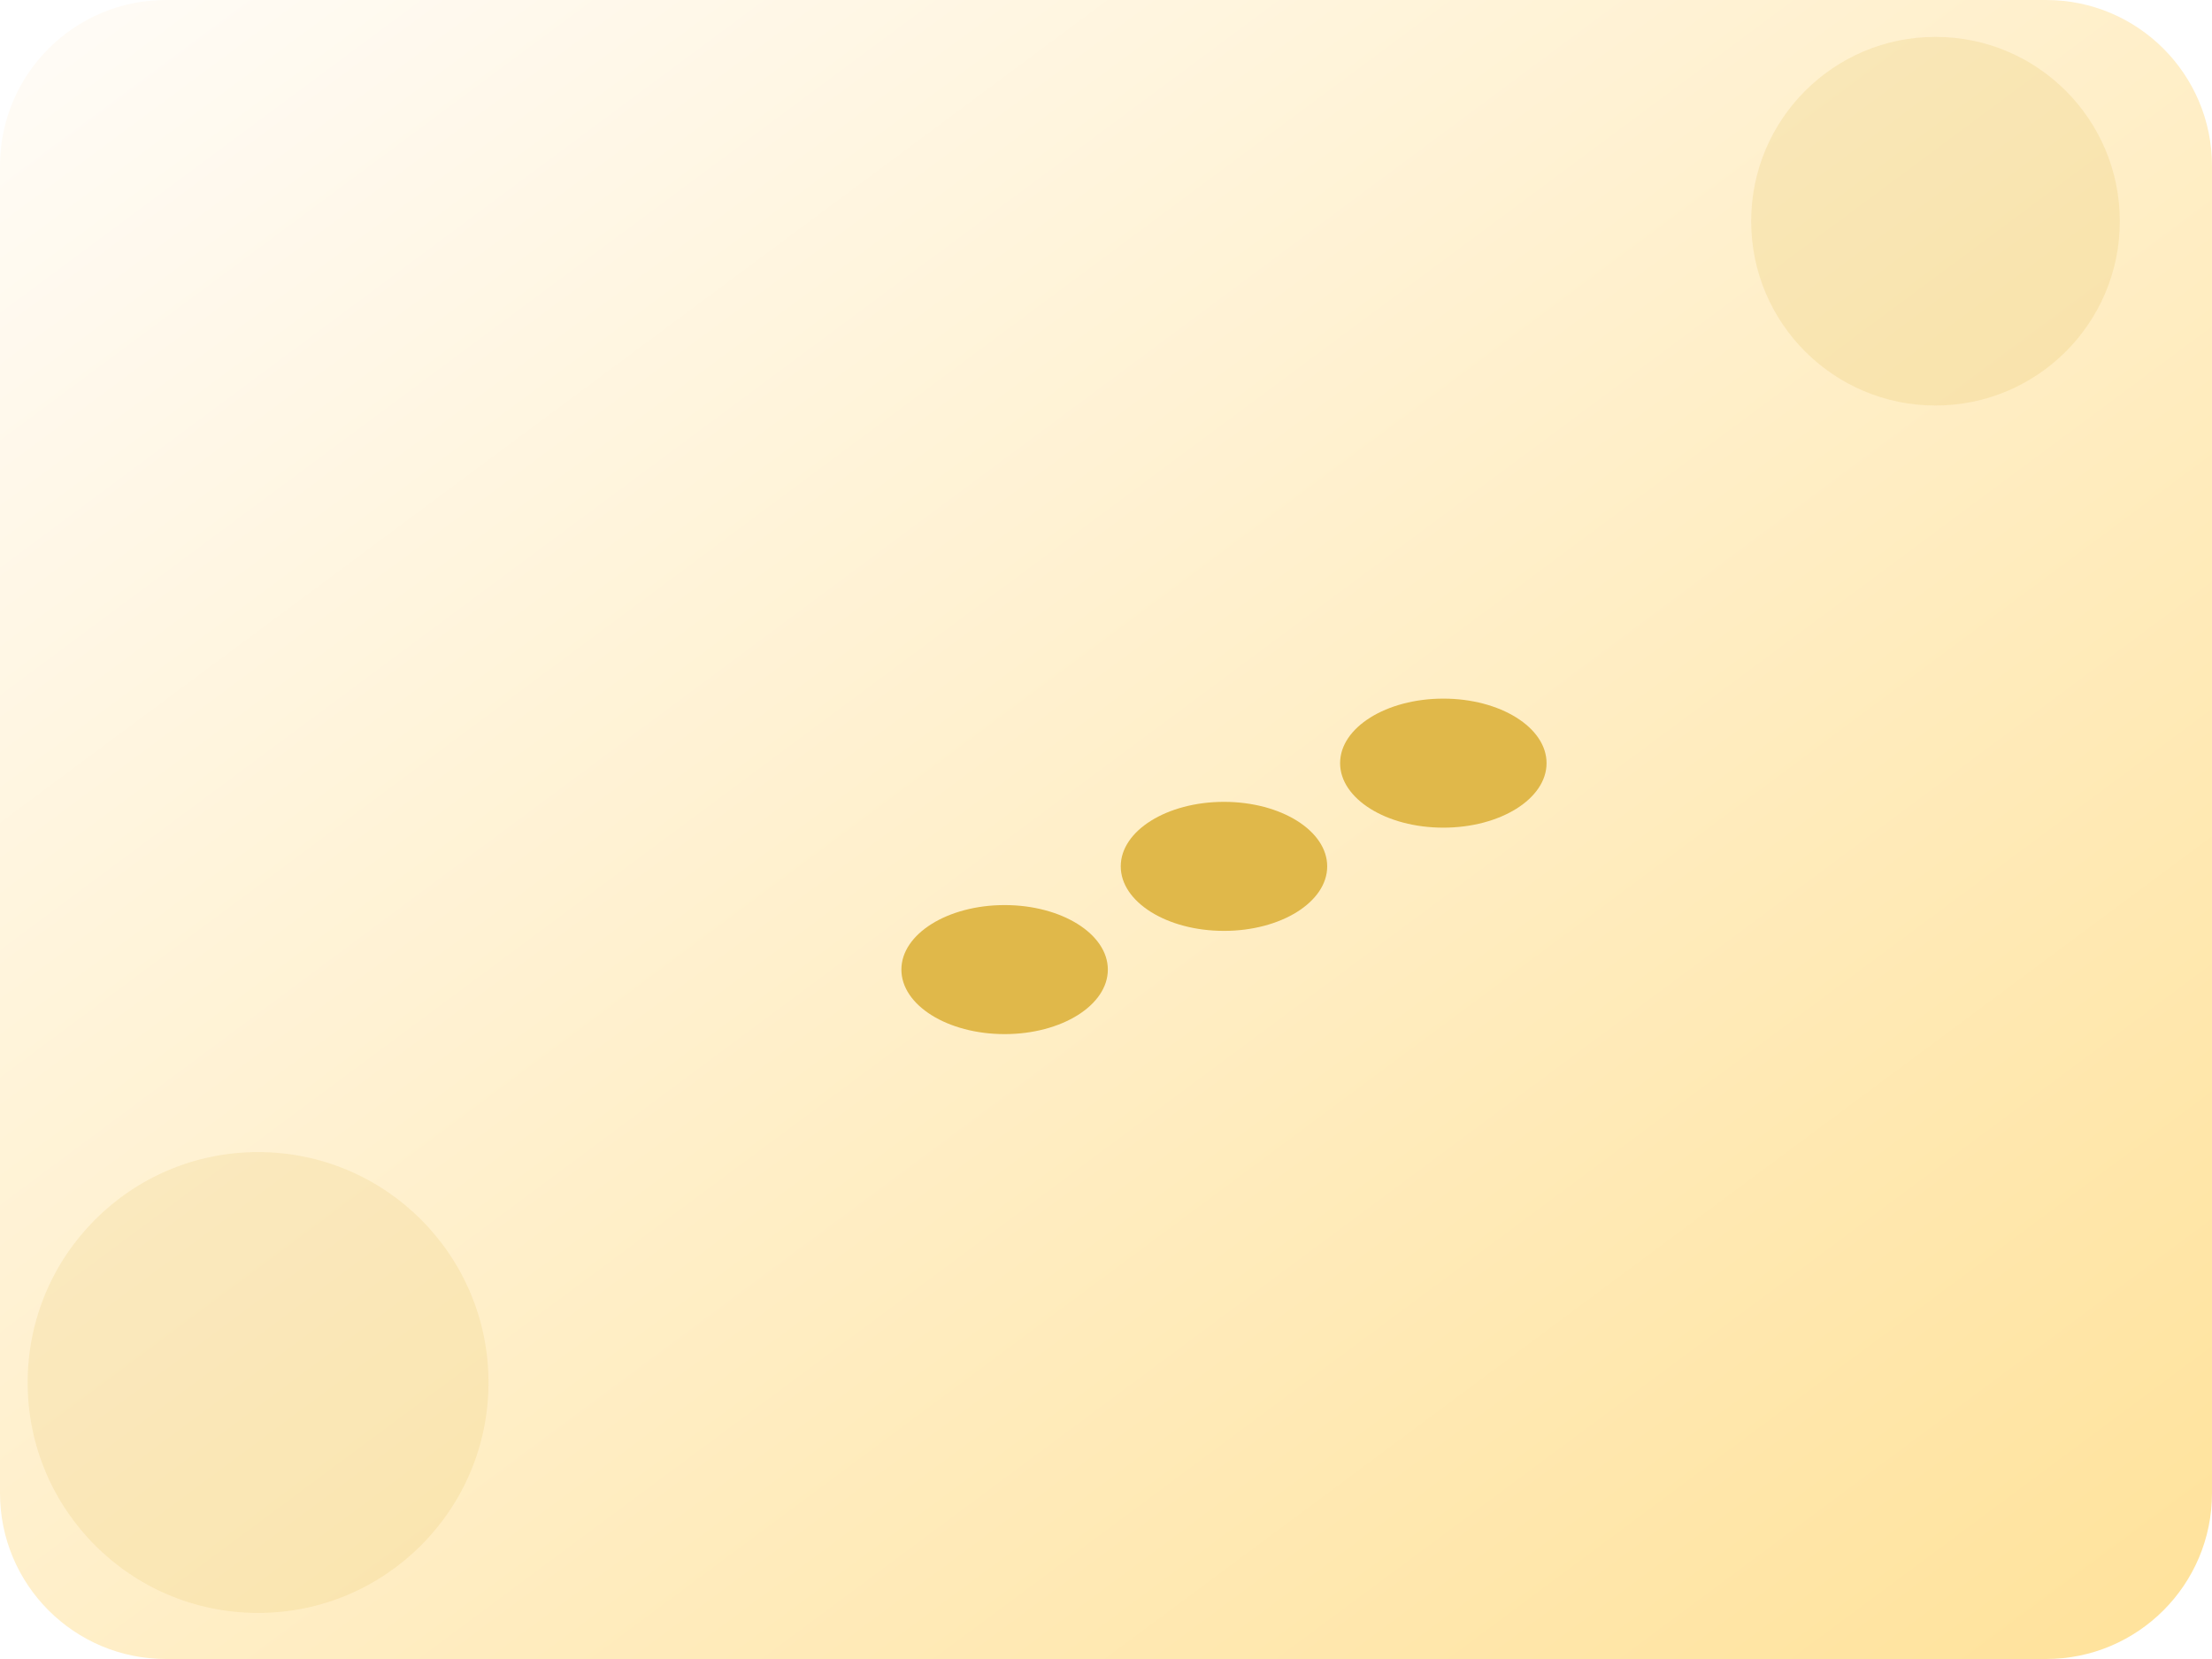
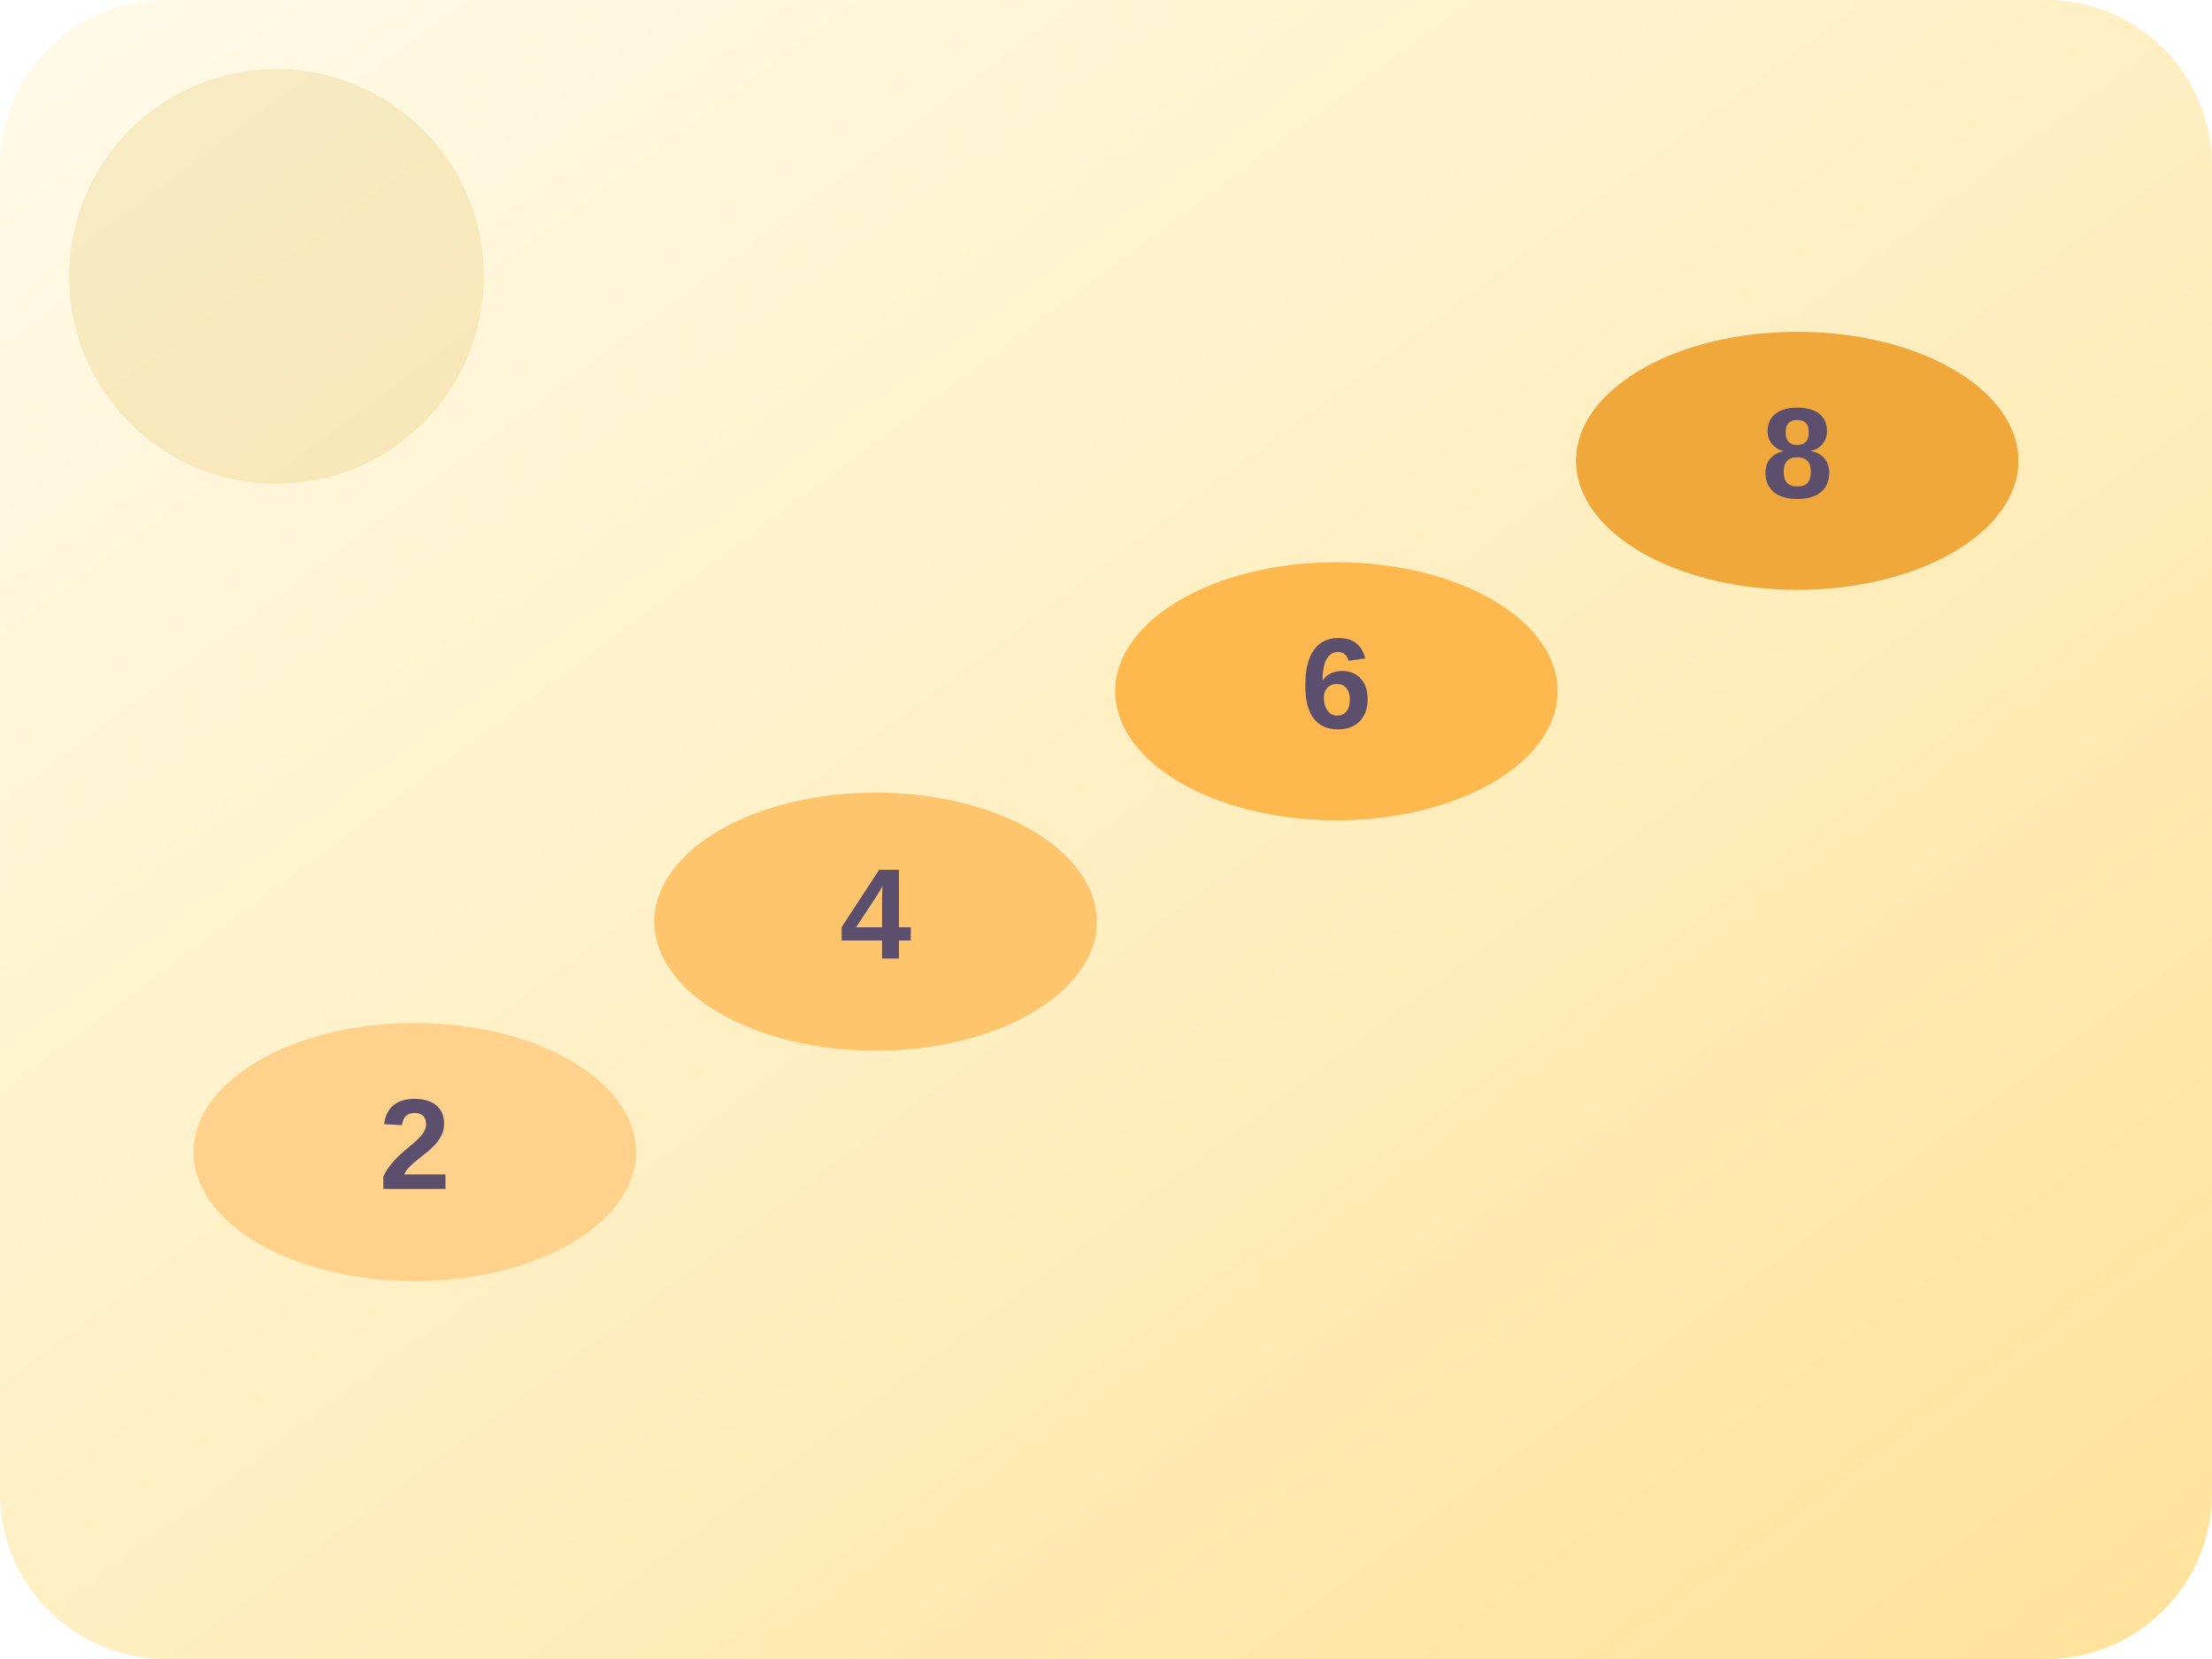
- <svg xmlns="http://www.w3.org/2000/svg" width="480" height="360" viewBox="0 0 480 360" role="img">
+ <svg xmlns="http://www.w3.org/2000/svg" width="480" height="360" viewBox="0 0 480 360" fill="none">
  <defs>
-     <linearGradient id="gskip_counting" x1="0" y1="0" x2="1" y2="1">
-       <stop offset="0%" stop-color="#FFFCF8" />
+     <linearGradient id="g_skipcounting" x1="0" y1="0" x2="1" y2="1">
+       <stop offset="0%" stop-color="#FFFBEA" />
      <stop offset="100%" stop-color="#FFE29A" />
    </linearGradient>
  </defs>
-   <rect width="480" height="360" rx="36" fill="url(#gskip_counting)" />
-   <circle cx="420" cy="48" r="40" fill="#E0B84A" opacity="0.18" />
-   <circle cx="56" cy="300" r="50" fill="#E0B84A" opacity="0.16" />
-   <g transform="translate(176,90) scale(1.4)">
-     <ellipse cx="30" cy="86" rx="16" ry="10" fill="#E0B84A" />
-     <ellipse cx="64" cy="70" rx="16" ry="10" fill="#E0B84A" />
-     <ellipse cx="98" cy="54" rx="16" ry="10" fill="#E0B84A" />
-   </g>
+   <rect width="480" height="360" rx="36" fill="url(#g_skipcounting)" />
+   <circle cx="60" cy="60" r="45" fill="#E0B84A" opacity="0.22" />
+   <ellipse cx="90" cy="250" rx="48" ry="28" fill="#FFD18A" />
+   <text x="90" y="258" text-anchor="middle" font-family="Nunito, Arial, sans-serif" font-size="28" font-weight="800" fill="#5C4F6E">2</text>
+   <ellipse cx="190" cy="200" rx="48" ry="28" fill="#FFC56D" />
+   <text x="190" y="208" text-anchor="middle" font-family="Nunito, Arial, sans-serif" font-size="28" font-weight="800" fill="#5C4F6E">4</text>
+   <ellipse cx="290" cy="150" rx="48" ry="28" fill="#FFB84D" />
+   <text x="290" y="158" text-anchor="middle" font-family="Nunito, Arial, sans-serif" font-size="28" font-weight="800" fill="#5C4F6E">6</text>
+   <ellipse cx="390" cy="100" rx="48" ry="28" fill="#F0A83A" />
+   <text x="390" y="108" text-anchor="middle" font-family="Nunito, Arial, sans-serif" font-size="28" font-weight="800" fill="#5C4F6E">8</text>
</svg>
